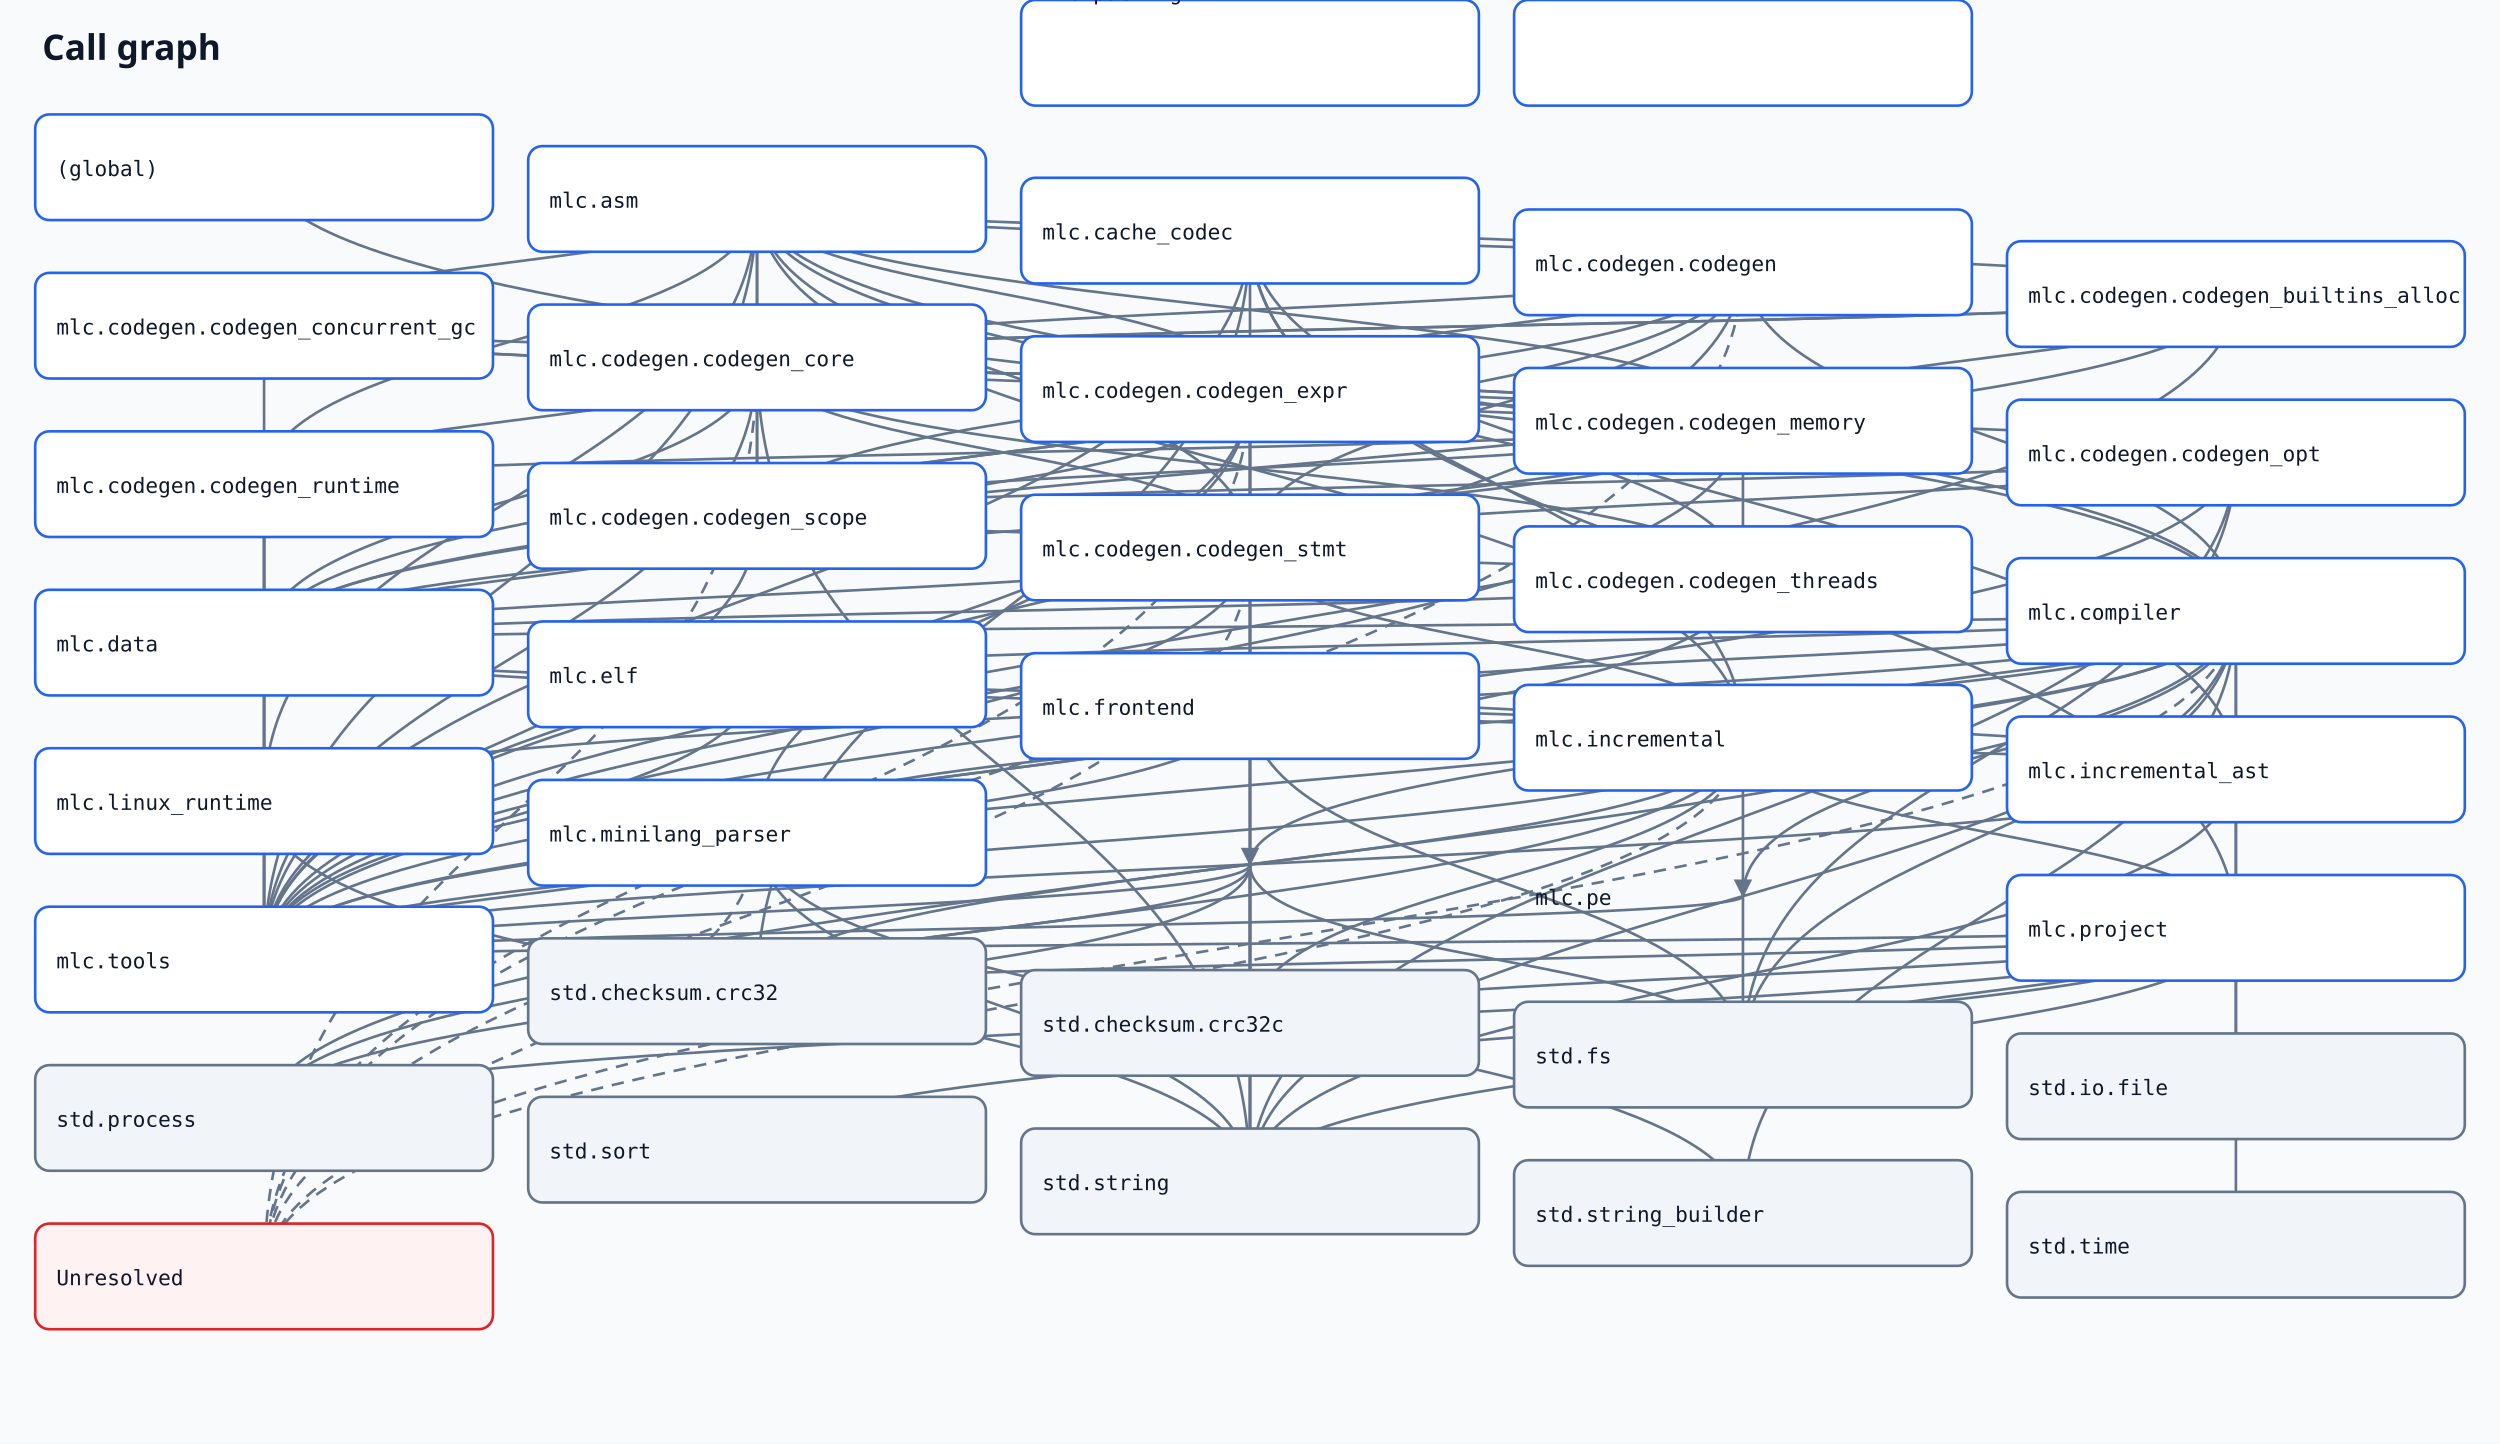
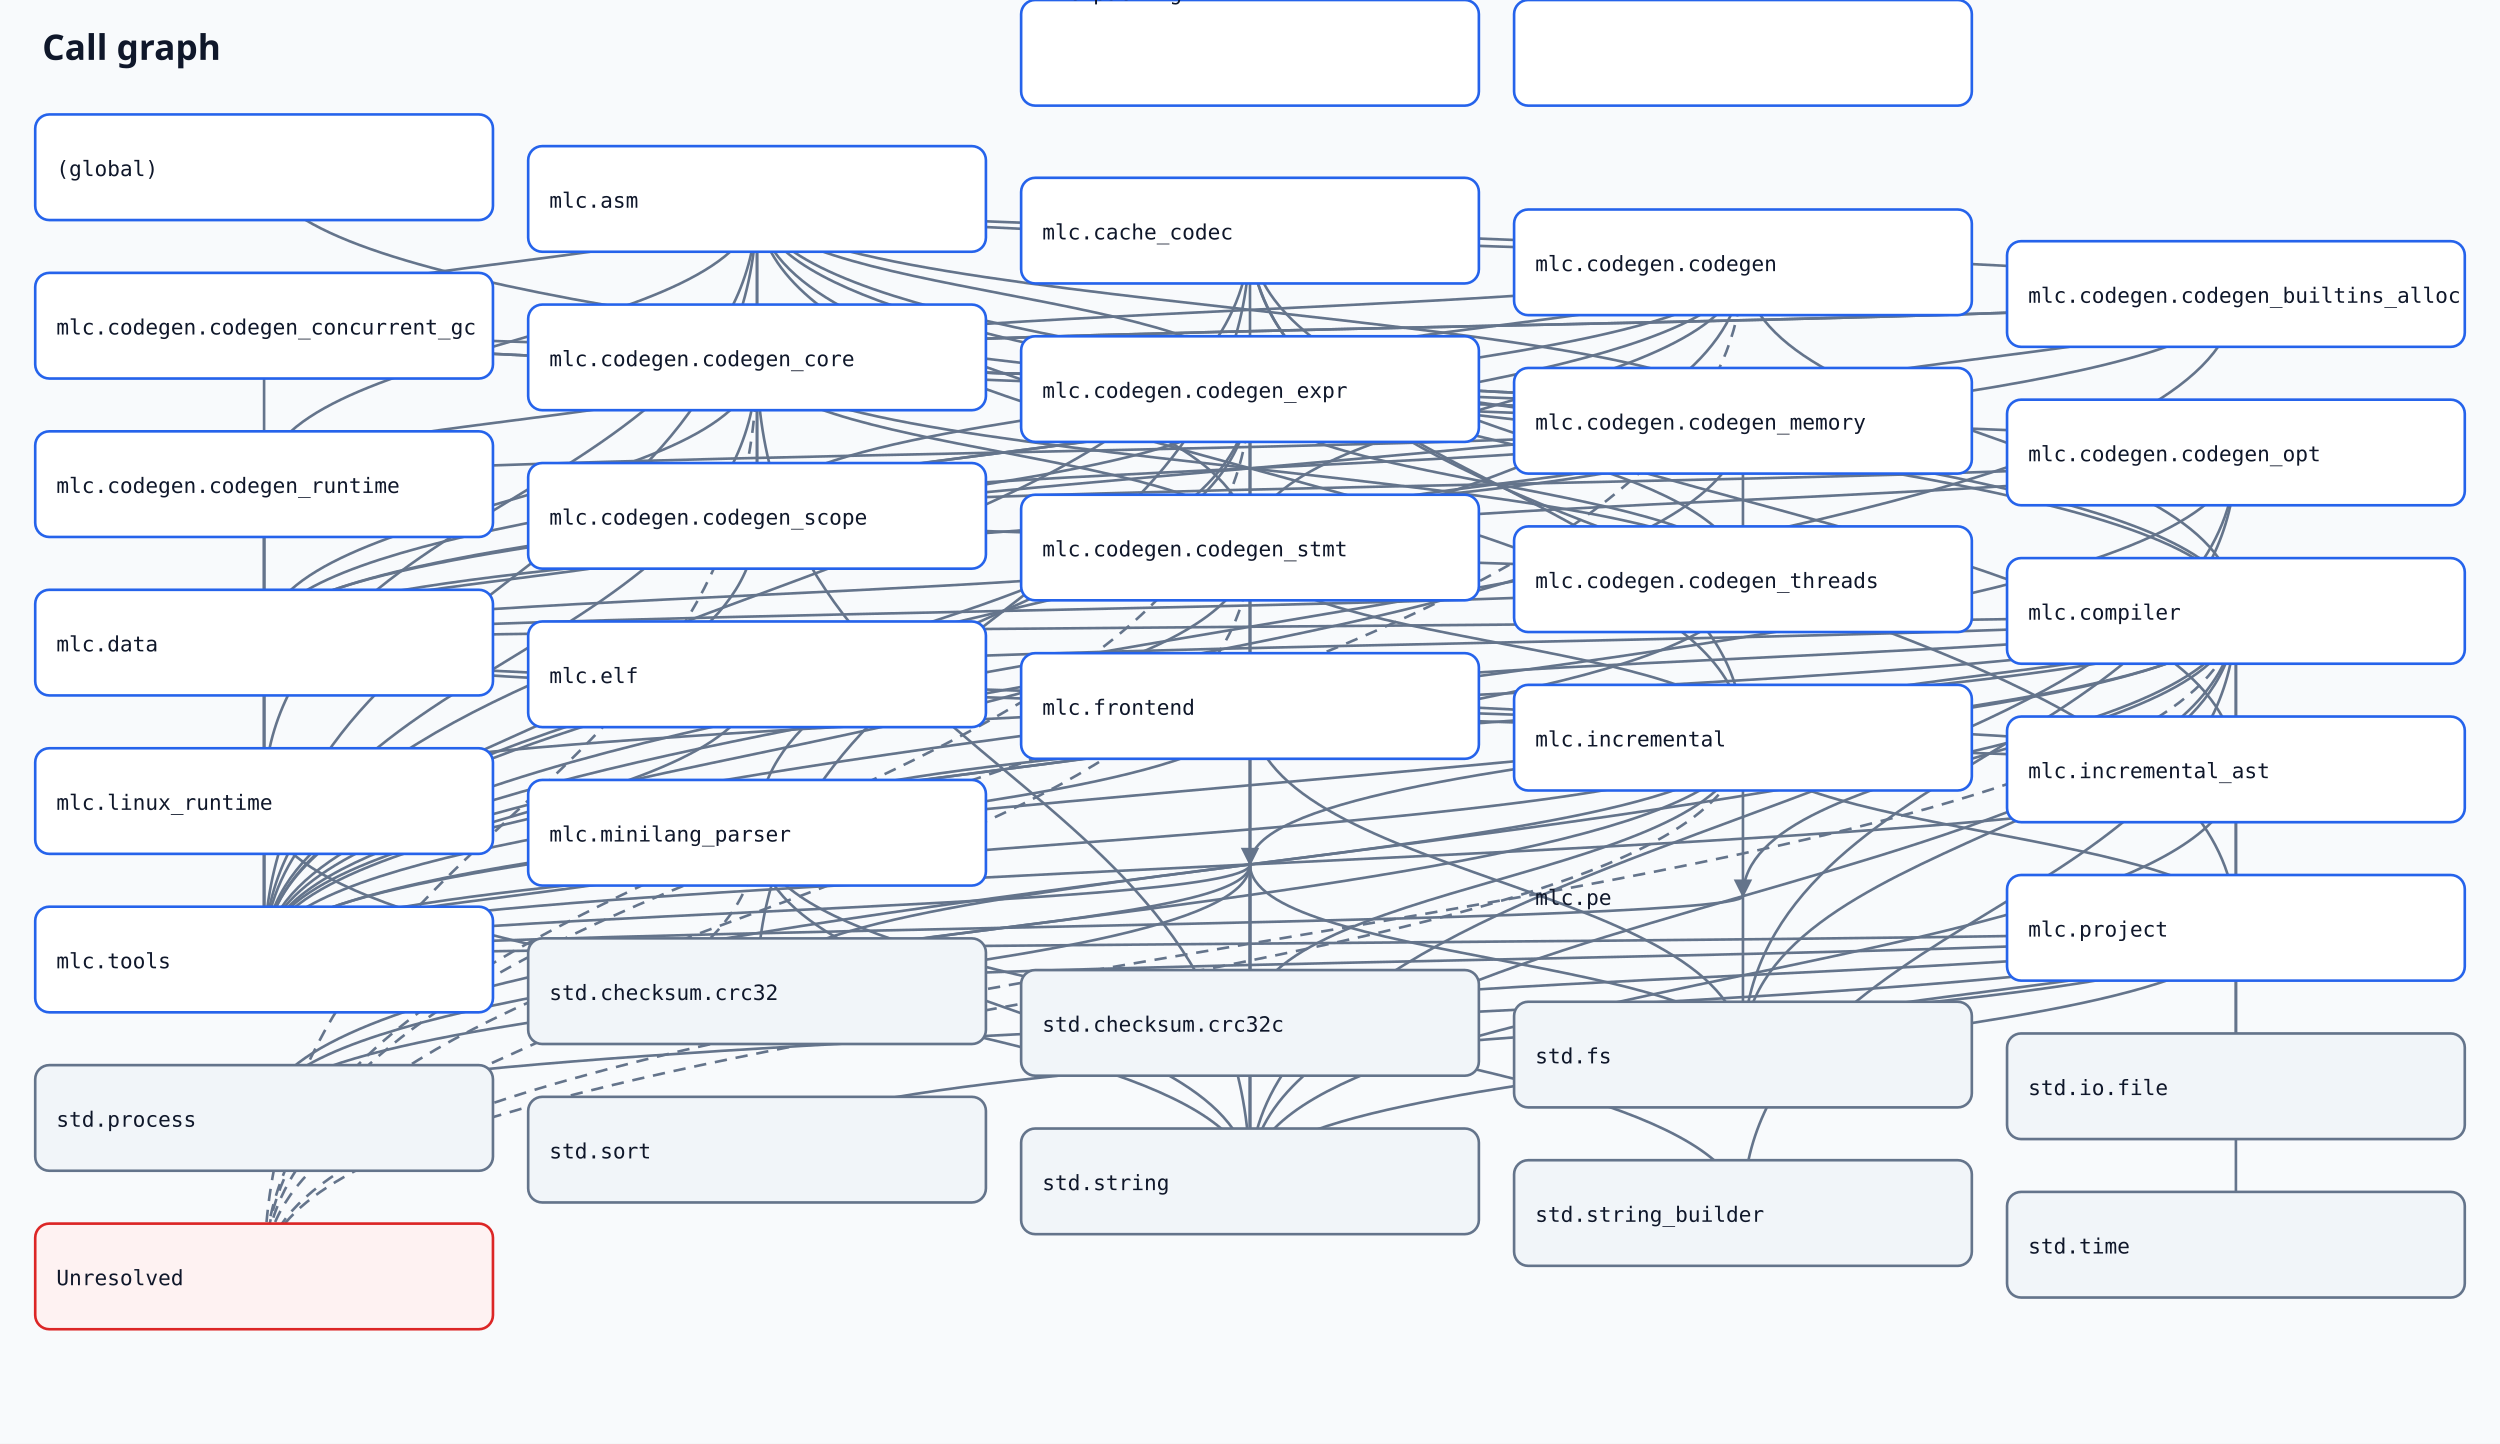
<svg xmlns="http://www.w3.org/2000/svg" width="1420" height="820" viewBox="0 0 1420 820" role="img" aria-labelledby="title desc">
  <defs>
    <marker id="arrow" viewBox="0 0 10 10" refX="9" refY="5" markerWidth="7" markerHeight="7" orient="auto-start-reverse">
      <path d="M 0 0 L 10 5 L 0 10 z" fill="#64748b" />
    </marker>
  </defs>
  <rect width="100%" height="100%" fill="#f8fafc" />
  <text x="24" y="34" font-family="system-ui,sans-serif" font-size="20" font-weight="700" fill="#0f172a">Call graph</text>
  <path d="M 430 113 C 430 329, 150 329, 150 545" fill="none" stroke="#64748b" stroke-width="1.5" marker-end="url(#arrow)" />
  <path d="M 710 131 C 710 338, 150 338, 150 545" fill="none" stroke="#64748b" stroke-width="1.5" marker-end="url(#arrow)" />
  <path d="M 710 131 C 710 329, 1270 329, 1270 527" fill="none" stroke="#64748b" stroke-width="1.5" marker-end="url(#arrow)" />
  <path d="M 710 131 C 710 347, 430 347, 430 563" fill="none" stroke="#64748b" stroke-width="1.5" marker-end="url(#arrow)" />
  <path d="M 710 131 C 710 356, 710 356, 710 581" fill="none" stroke="#64748b" stroke-width="1.5" marker-end="url(#arrow)" />
  <path d="M 990 149 C 990 176, 430 176, 430 203" fill="none" stroke="#64748b" stroke-width="1.5" marker-end="url(#arrow)" />
  <path d="M 990 149 C 990 131, 430 131, 430 113" fill="none" stroke="#64748b" stroke-width="1.5" marker-end="url(#arrow)" />
  <path d="M 990 149 C 990 230, 710 230, 710 311" fill="none" stroke="#64748b" stroke-width="1.5" marker-end="url(#arrow)" />
  <path d="M 990 149 C 990 347, 150 347, 150 545" fill="none" stroke="#64748b" stroke-width="1.5" marker-end="url(#arrow)" />
  <path d="M 990 149 C 990 257, 150 257, 150 365" fill="none" stroke="#64748b" stroke-width="1.5" marker-end="url(#arrow)" />
  <path d="M 990 149 C 990 437, 150 437, 150 725" fill="none" stroke="#64748b" stroke-width="1.5" stroke-dasharray="7 5" marker-end="url(#arrow)" />
  <path d="M 990 149 C 990 185, 710 185, 710 221" fill="none" stroke="#64748b" stroke-width="1.5" marker-end="url(#arrow)" />
  <path d="M 990 149 C 990 221, 430 221, 430 293" fill="none" stroke="#64748b" stroke-width="1.5" marker-end="url(#arrow)" />
  <path d="M 1270 167 C 1270 140, 430 140, 430 113" fill="none" stroke="#64748b" stroke-width="1.5" marker-end="url(#arrow)" />
  <path d="M 1270 167 C 1270 266, 150 266, 150 365" fill="none" stroke="#64748b" stroke-width="1.5" marker-end="url(#arrow)" />
  <path d="M 1270 167 C 1270 203, 990 203, 990 239" fill="none" stroke="#64748b" stroke-width="1.5" marker-end="url(#arrow)" />
  <path d="M 1270 167 C 1270 356, 150 356, 150 545" fill="none" stroke="#64748b" stroke-width="1.5" marker-end="url(#arrow)" />
  <path d="M 1270 167 C 1270 185, 430 185, 430 203" fill="none" stroke="#64748b" stroke-width="1.5" marker-end="url(#arrow)" />
  <path d="M 150 185 C 150 149, 430 149, 430 113" fill="none" stroke="#64748b" stroke-width="1.5" marker-end="url(#arrow)" />
  <path d="M 150 185 C 150 212, 990 212, 990 239" fill="none" stroke="#64748b" stroke-width="1.5" marker-end="url(#arrow)" />
  <path d="M 150 185 C 150 275, 150 275, 150 365" fill="none" stroke="#64748b" stroke-width="1.5" marker-end="url(#arrow)" />
  <path d="M 430 203 C 430 437, 710 437, 710 671" fill="none" stroke="#64748b" stroke-width="1.5" marker-end="url(#arrow)" />
  <path d="M 430 203 C 430 374, 150 374, 150 545" fill="none" stroke="#64748b" stroke-width="1.5" marker-end="url(#arrow)" />
  <path d="M 430 203 C 430 158, 430 158, 430 113" fill="none" stroke="#64748b" stroke-width="1.5" marker-end="url(#arrow)" />
  <path d="M 430 203 C 430 194, 150 194, 150 185" fill="none" stroke="#64748b" stroke-width="1.5" marker-end="url(#arrow)" />
  <path d="M 430 203 C 430 221, 990 221, 990 239" fill="none" stroke="#64748b" stroke-width="1.5" marker-end="url(#arrow)" />
  <path d="M 430 203 C 430 239, 150 239, 150 275" fill="none" stroke="#64748b" stroke-width="1.5" marker-end="url(#arrow)" />
  <path d="M 430 203 C 430 266, 990 266, 990 329" fill="none" stroke="#64748b" stroke-width="1.5" marker-end="url(#arrow)" />
  <path d="M 430 203 C 430 185, 1270 185, 1270 167" fill="none" stroke="#64748b" stroke-width="1.5" marker-end="url(#arrow)" />
  <path d="M 430 203 C 430 284, 150 284, 150 365" fill="none" stroke="#64748b" stroke-width="1.5" marker-end="url(#arrow)" />
  <path d="M 430 203 C 430 464, 150 464, 150 725" fill="none" stroke="#64748b" stroke-width="1.5" stroke-dasharray="7 5" marker-end="url(#arrow)" />
  <path d="M 430 203 C 430 248, 430 248, 430 293" fill="none" stroke="#64748b" stroke-width="1.5" marker-end="url(#arrow)" />
  <path d="M 710 221 C 710 446, 710 446, 710 671" fill="none" stroke="#64748b" stroke-width="1.5" marker-end="url(#arrow)" />
  <path d="M 710 221 C 710 383, 150 383, 150 545" fill="none" stroke="#64748b" stroke-width="1.5" marker-end="url(#arrow)" />
+   <path d="M 710 221 C 710 257, 430 257, 430 293" fill="none" stroke="#64748b" stroke-width="1.5" marker-end="url(#arrow)" />
  <path d="M 710 221 C 710 167, 430 167, 430 113" fill="none" stroke="#64748b" stroke-width="1.5" marker-end="url(#arrow)" />
  <path d="M 710 221 C 710 212, 430 212, 430 203" fill="none" stroke="#64748b" stroke-width="1.5" marker-end="url(#arrow)" />
  <path d="M 710 221 C 710 473, 150 473, 150 725" fill="none" stroke="#64748b" stroke-width="1.5" stroke-dasharray="7 5" marker-end="url(#arrow)" />
  <path d="M 710 221 C 710 230, 990 230, 990 239" fill="none" stroke="#64748b" stroke-width="1.5" marker-end="url(#arrow)" />
  <path d="M 710 221 C 710 293, 150 293, 150 365" fill="none" stroke="#64748b" stroke-width="1.5" marker-end="url(#arrow)" />
-   <path d="M 710 221 C 710 257, 430 257, 430 293" fill="none" stroke="#64748b" stroke-width="1.5" marker-end="url(#arrow)" />
+   <path d="M 710 221 C 710 275, 990 275, 990 329" fill="none" stroke="#64748b" stroke-width="1.5" marker-end="url(#arrow)" />
  <path d="M 710 221 C 710 239, 1270 239, 1270 257" fill="none" stroke="#64748b" stroke-width="1.5" marker-end="url(#arrow)" />
  <path d="M 710 221 C 710 347, 430 347, 430 473" fill="none" stroke="#64748b" stroke-width="1.5" marker-end="url(#arrow)" />
  <path d="M 990 239 C 990 176, 430 176, 430 113" fill="none" stroke="#64748b" stroke-width="1.5" marker-end="url(#arrow)" />
  <path d="M 990 239 C 990 302, 150 302, 150 365" fill="none" stroke="#64748b" stroke-width="1.5" marker-end="url(#arrow)" />
  <path d="M 990 239 C 990 212, 150 212, 150 185" fill="none" stroke="#64748b" stroke-width="1.5" marker-end="url(#arrow)" />
  <path d="M 990 239 C 990 392, 150 392, 150 545" fill="none" stroke="#64748b" stroke-width="1.5" marker-end="url(#arrow)" />
  <path d="M 1270 257 C 1270 401, 150 401, 150 545" fill="none" stroke="#64748b" stroke-width="1.5" marker-end="url(#arrow)" />
  <path d="M 1270 257 C 1270 275, 430 275, 430 293" fill="none" stroke="#64748b" stroke-width="1.5" marker-end="url(#arrow)" />
  <path d="M 1270 257 C 1270 428, 990 428, 990 599" fill="none" stroke="#64748b" stroke-width="1.5" marker-end="url(#arrow)" />
  <path d="M 1270 257 C 1270 464, 710 464, 710 671" fill="none" stroke="#64748b" stroke-width="1.5" marker-end="url(#arrow)" />
  <path d="M 150 275 C 150 194, 430 194, 430 113" fill="none" stroke="#64748b" stroke-width="1.5" marker-end="url(#arrow)" />
  <path d="M 150 275 C 150 410, 150 410, 150 545" fill="none" stroke="#64748b" stroke-width="1.5" marker-end="url(#arrow)" />
  <path d="M 150 275 C 150 320, 150 320, 150 365" fill="none" stroke="#64748b" stroke-width="1.5" marker-end="url(#arrow)" />
  <path d="M 150 275 C 150 257, 990 257, 990 239" fill="none" stroke="#64748b" stroke-width="1.5" marker-end="url(#arrow)" />
  <path d="M 430 293 C 430 419, 150 419, 150 545" fill="none" stroke="#64748b" stroke-width="1.5" marker-end="url(#arrow)" />
  <path d="M 430 293 C 430 203, 430 203, 430 113" fill="none" stroke="#64748b" stroke-width="1.5" marker-end="url(#arrow)" />
  <path d="M 430 293 C 430 329, 150 329, 150 365" fill="none" stroke="#64748b" stroke-width="1.5" marker-end="url(#arrow)" />
  <path d="M 430 293 C 430 266, 990 266, 990 239" fill="none" stroke="#64748b" stroke-width="1.5" marker-end="url(#arrow)" />
  <path d="M 710 311 C 710 266, 710 266, 710 221" fill="none" stroke="#64748b" stroke-width="1.5" marker-end="url(#arrow)" />
  <path d="M 710 311 C 710 428, 150 428, 150 545" fill="none" stroke="#64748b" stroke-width="1.5" marker-end="url(#arrow)" />
  <path d="M 710 311 C 710 302, 430 302, 430 293" fill="none" stroke="#64748b" stroke-width="1.5" marker-end="url(#arrow)" />
  <path d="M 710 311 C 710 491, 710 491, 710 671" fill="none" stroke="#64748b" stroke-width="1.5" marker-end="url(#arrow)" />
  <path d="M 710 311 C 710 338, 150 338, 150 365" fill="none" stroke="#64748b" stroke-width="1.5" marker-end="url(#arrow)" />
  <path d="M 710 311 C 710 518, 150 518, 150 725" fill="none" stroke="#64748b" stroke-width="1.5" stroke-dasharray="7 5" marker-end="url(#arrow)" />
  <path d="M 710 311 C 710 212, 430 212, 430 113" fill="none" stroke="#64748b" stroke-width="1.5" marker-end="url(#arrow)" />
  <path d="M 710 311 C 710 257, 430 257, 430 203" fill="none" stroke="#64748b" stroke-width="1.5" marker-end="url(#arrow)" />
  <path d="M 710 311 C 710 320, 990 320, 990 329" fill="none" stroke="#64748b" stroke-width="1.5" marker-end="url(#arrow)" />
  <path d="M 710 311 C 710 275, 990 275, 990 239" fill="none" stroke="#64748b" stroke-width="1.5" marker-end="url(#arrow)" />
  <path d="M 710 311 C 710 284, 1270 284, 1270 257" fill="none" stroke="#64748b" stroke-width="1.5" marker-end="url(#arrow)" />
  <path d="M 710 311 C 710 365, 990 365, 990 419" fill="none" stroke="#64748b" stroke-width="1.5" marker-end="url(#arrow)" />
  <path d="M 990 329 C 990 284, 990 284, 990 239" fill="none" stroke="#64748b" stroke-width="1.5" marker-end="url(#arrow)" />
  <path d="M 990 329 C 990 221, 430 221, 430 113" fill="none" stroke="#64748b" stroke-width="1.5" marker-end="url(#arrow)" />
  <path d="M 990 329 C 990 437, 150 437, 150 545" fill="none" stroke="#64748b" stroke-width="1.5" marker-end="url(#arrow)" />
  <path d="M 990 329 C 990 347, 150 347, 150 365" fill="none" stroke="#64748b" stroke-width="1.5" marker-end="url(#arrow)" />
  <path d="M 1270 347 C 1270 509, 710 509, 710 671" fill="none" stroke="#64748b" stroke-width="1.5" marker-end="url(#arrow)" />
  <path d="M 1270 347 C 1270 446, 150 446, 150 545" fill="none" stroke="#64748b" stroke-width="1.5" marker-end="url(#arrow)" />
  <path d="M 1270 347 C 1270 473, 990 473, 990 599" fill="none" stroke="#64748b" stroke-width="1.5" marker-end="url(#arrow)" />
  <path d="M 1270 347 C 1270 536, 150 536, 150 725" fill="none" stroke="#64748b" stroke-width="1.5" stroke-dasharray="7 5" marker-end="url(#arrow)" />
  <path d="M 1270 347 C 1270 518, 990 518, 990 689" fill="none" stroke="#64748b" stroke-width="1.5" marker-end="url(#arrow)" />
  <path d="M 1270 347 C 1270 410, 430 410, 430 473" fill="none" stroke="#64748b" stroke-width="1.5" marker-end="url(#arrow)" />
  <path d="M 1270 347 C 1270 527, 1270 527, 1270 707" fill="none" stroke="#64748b" stroke-width="1.5" marker-end="url(#arrow)" />
  <path d="M 1270 347 C 1270 428, 990 428, 990 509." fill="none" stroke="#64748b" stroke-width="1.5" marker-end="url(#arrow)" />
  <path d="M 1270 347 C 1270 365, 430 365, 430 383" fill="none" stroke="#64748b" stroke-width="1.5" marker-end="url(#arrow)" />
  <path d="M 1270 347 C 1270 374, 710 374, 710 401" fill="none" stroke="#64748b" stroke-width="1.5" marker-end="url(#arrow)" />
  <path d="M 1270 347 C 1270 230, 430 230, 430 113" fill="none" stroke="#64748b" stroke-width="1.5" marker-end="url(#arrow)" />
  <path d="M 1270 347 C 1270 356, 150 356, 150 365" fill="none" stroke="#64748b" stroke-width="1.5" marker-end="url(#arrow)" />
  <path d="M 1270 347 C 1270 491, 150 491, 150 635" fill="none" stroke="#64748b" stroke-width="1.5" marker-end="url(#arrow)" />
  <path d="M 1270 347 C 1270 248, 990 248, 990 149" fill="none" stroke="#64748b" stroke-width="1.5" marker-end="url(#arrow)" />
  <path d="M 1270 347 C 1270 401, 150 401, 150 455" fill="none" stroke="#64748b" stroke-width="1.5" marker-end="url(#arrow)" />
  <path d="M 1270 347 C 1270 383, 990 383, 990 419" fill="none" stroke="#64748b" stroke-width="1.5" marker-end="url(#arrow)" />
  <path d="M 1270 347 C 1270 419, 710 419, 710 491." fill="none" stroke="#64748b" stroke-width="1.5" marker-end="url(#arrow)" />
  <path d="M 1270 347 C 1270 437, 1270 437, 1270 527" fill="none" stroke="#64748b" stroke-width="1.5" marker-end="url(#arrow)" />
  <path d="M 150 365 C 150 455, 150 455, 150 545" fill="none" stroke="#64748b" stroke-width="1.5" marker-end="url(#arrow)" />
  <path d="M 430 383 C 430 464, 150 464, 150 545" fill="none" stroke="#64748b" stroke-width="1.5" marker-end="url(#arrow)" />
  <path d="M 710 401 C 710 437, 430 437, 430 473" fill="none" stroke="#64748b" stroke-width="1.5" marker-end="url(#arrow)" />
  <path d="M 710 401 C 710 473, 150 473, 150 545" fill="none" stroke="#64748b" stroke-width="1.5" marker-end="url(#arrow)" />
  <path d="M 710 401 C 710 410, 990 410, 990 419" fill="none" stroke="#64748b" stroke-width="1.5" marker-end="url(#arrow)" />
  <path d="M 710 401 C 710 500, 990 500, 990 599" fill="none" stroke="#64748b" stroke-width="1.5" marker-end="url(#arrow)" />
  <path d="M 990 419 C 990 275, 710 275, 710 131" fill="none" stroke="#64748b" stroke-width="1.5" marker-end="url(#arrow)" />
  <path d="M 990 419 C 990 491, 430 491, 430 563" fill="none" stroke="#64748b" stroke-width="1.5" marker-end="url(#arrow)" />
  <path d="M 990 419 C 990 500, 710 500, 710 581" fill="none" stroke="#64748b" stroke-width="1.5" marker-end="url(#arrow)" />
  <path d="M 990 419 C 990 266, 430 266, 430 113" fill="none" stroke="#64748b" stroke-width="1.5" marker-end="url(#arrow)" />
  <path d="M 990 419 C 990 392, 150 392, 150 365" fill="none" stroke="#64748b" stroke-width="1.5" marker-end="url(#arrow)" />
  <path d="M 990 419 C 990 473, 1270 473, 1270 527" fill="none" stroke="#64748b" stroke-width="1.5" marker-end="url(#arrow)" />
  <path d="M 990 419 C 990 482, 150 482, 150 545" fill="none" stroke="#64748b" stroke-width="1.5" marker-end="url(#arrow)" />
  <path d="M 990 419 C 990 509, 990 509, 990 599" fill="none" stroke="#64748b" stroke-width="1.5" marker-end="url(#arrow)" />
  <path d="M 990 419 C 990 527, 150 527, 150 635" fill="none" stroke="#64748b" stroke-width="1.5" marker-end="url(#arrow)" />
  <path d="M 990 419 C 990 428, 1270 428, 1270 437" fill="none" stroke="#64748b" stroke-width="1.5" marker-end="url(#arrow)" />
  <path d="M 990 419 C 990 572, 150 572, 150 725" fill="none" stroke="#64748b" stroke-width="1.5" stroke-dasharray="7 5" marker-end="url(#arrow)" />
  <path d="M 1270 437 C 1270 284, 710 284, 710 131" fill="none" stroke="#64748b" stroke-width="1.5" marker-end="url(#arrow)" />
  <path d="M 1270 437 C 1270 401, 150 401, 150 365" fill="none" stroke="#64748b" stroke-width="1.5" marker-end="url(#arrow)" />
  <path d="M 1270 437 C 1270 491, 150 491, 150 545" fill="none" stroke="#64748b" stroke-width="1.5" marker-end="url(#arrow)" />
  <path d="M 1270 437 C 1270 554, 710 554, 710 671" fill="none" stroke="#64748b" stroke-width="1.5" marker-end="url(#arrow)" />
  <path d="M 150 455 C 150 284, 430 284, 430 113" fill="none" stroke="#64748b" stroke-width="1.5" marker-end="url(#arrow)" />
  <path d="M 150 455 C 150 563, 710 563, 710 671" fill="none" stroke="#64748b" stroke-width="1.5" marker-end="url(#arrow)" />
  <path d="M 150 455 C 150 500, 150 500, 150 545" fill="none" stroke="#64748b" stroke-width="1.5" marker-end="url(#arrow)" />
  <path d="M 150 455 C 150 410, 150 410, 150 365" fill="none" stroke="#64748b" stroke-width="1.5" marker-end="url(#arrow)" />
  <path d="M 430 473 C 430 572, 710 572, 710 671" fill="none" stroke="#64748b" stroke-width="1.5" marker-end="url(#arrow)" />
  <path d="M 430 473 C 430 509, 150 509, 150 545" fill="none" stroke="#64748b" stroke-width="1.5" marker-end="url(#arrow)" />
  <path d="M 430 473 C 430 599, 150 599, 150 725" fill="none" stroke="#64748b" stroke-width="1.5" stroke-dasharray="7 5" marker-end="url(#arrow)" />
  <path d="M 430 473 C 430 581, 990 581, 990 689" fill="none" stroke="#64748b" stroke-width="1.5" marker-end="url(#arrow)" />
  <path d="M 710 491. C 710 545, 990 545, 990 599" fill="none" stroke="#64748b" stroke-width="1.5" marker-end="url(#arrow)" />
  <path d="M 710 491. C 710 518, 150 518, 150 545" fill="none" stroke="#64748b" stroke-width="1.5" marker-end="url(#arrow)" />
  <path d="M 710 491. C 710 527, 430 527, 430 563" fill="none" stroke="#64748b" stroke-width="1.5" marker-end="url(#arrow)" />
  <path d="M 710 491. C 710 563, 150 563, 150 635" fill="none" stroke="#64748b" stroke-width="1.5" marker-end="url(#arrow)" />
  <path d="M 710 491. C 710 581, 710 581, 710 671" fill="none" stroke="#64748b" stroke-width="1.5" marker-end="url(#arrow)" />
  <path d="M 990 509. C 990 527, 150 527, 150 545" fill="none" stroke="#64748b" stroke-width="1.5" marker-end="url(#arrow)" />
  <path d="M 1270 527 C 1270 599, 710 599, 710 671" fill="none" stroke="#64748b" stroke-width="1.5" marker-end="url(#arrow)" />
  <path d="M 1270 527 C 1270 536, 150 536, 150 545" fill="none" stroke="#64748b" stroke-width="1.5" marker-end="url(#arrow)" />
  <path d="M 1270 527 C 1270 563, 990 563, 990 599" fill="none" stroke="#64748b" stroke-width="1.5" marker-end="url(#arrow)" />
  <path d="M 1270 527 C 1270 545, 430 545, 430 563" fill="none" stroke="#64748b" stroke-width="1.5" marker-end="url(#arrow)" />
  <path d="M 1270 527 C 1270 554, 710 554, 710 581" fill="none" stroke="#64748b" stroke-width="1.5" marker-end="url(#arrow)" />
  <path d="M 1270 527 C 1270 572, 1270 572, 1270 617" fill="none" stroke="#64748b" stroke-width="1.5" marker-end="url(#arrow)" />
  <path d="M 1270 527 C 1270 581, 150 581, 150 635" fill="none" stroke="#64748b" stroke-width="1.5" marker-end="url(#arrow)" />
  <path d="M 1270 527 C 1270 590, 430 590, 430 653" fill="none" stroke="#64748b" stroke-width="1.5" marker-end="url(#arrow)" />
  <path d="M 150 95 C 150 221, 1270 221, 1270 347" fill="none" stroke="#64748b" stroke-width="1.5" marker-end="url(#arrow)" />
  <g>
    <rect x="20" y="65" width="260" height="60" rx="8" fill="#ffffff" stroke="#2563eb" stroke-width="1.5" />
    <text x="32" y="100" font-family="ui-monospace,monospace" font-size="12" fill="#0f172a">(global)</text>
  </g>
  <g>
    <rect x="300" y="83" width="260" height="60" rx="8" fill="#ffffff" stroke="#2563eb" stroke-width="1.5" />
    <text x="312" y="118" font-family="ui-monospace,monospace" font-size="12" fill="#0f172a">mlc.asm</text>
  </g>
  <g>
    <rect x="580" y="101" width="260" height="60" rx="8" fill="#ffffff" stroke="#2563eb" stroke-width="1.5" />
    <text x="592" y="136" font-family="ui-monospace,monospace" font-size="12" fill="#0f172a">mlc.cache_codec</text>
  </g>
  <g>
    <rect x="860" y="119" width="260" height="60" rx="8" fill="#ffffff" stroke="#2563eb" stroke-width="1.5" />
    <text x="872" y="154" font-family="ui-monospace,monospace" font-size="12" fill="#0f172a">mlc.codegen.codegen</text>
  </g>
  <g>
    <rect x="1140" y="137" width="260" height="60" rx="8" fill="#ffffff" stroke="#2563eb" stroke-width="1.5" />
    <text x="1152" y="172" font-family="ui-monospace,monospace" font-size="12" fill="#0f172a">mlc.codegen.codegen_builtins_alloc</text>
  </g>
  <g>
    <rect x="20" y="155" width="260" height="60" rx="8" fill="#ffffff" stroke="#2563eb" stroke-width="1.5" />
    <text x="32" y="190" font-family="ui-monospace,monospace" font-size="12" fill="#0f172a">mlc.codegen.codegen_concurrent_gc</text>
  </g>
  <g>
    <rect x="300" y="173" width="260" height="60" rx="8" fill="#ffffff" stroke="#2563eb" stroke-width="1.5" />
    <text x="312" y="208" font-family="ui-monospace,monospace" font-size="12" fill="#0f172a">mlc.codegen.codegen_core</text>
  </g>
  <g>
    <rect x="580" y="191" width="260" height="60" rx="8" fill="#ffffff" stroke="#2563eb" stroke-width="1.5" />
    <text x="592" y="226" font-family="ui-monospace,monospace" font-size="12" fill="#0f172a">mlc.codegen.codegen_expr</text>
  </g>
  <g>
    <rect x="860" y="209" width="260" height="60" rx="8" fill="#ffffff" stroke="#2563eb" stroke-width="1.5" />
    <text x="872" y="244" font-family="ui-monospace,monospace" font-size="12" fill="#0f172a">mlc.codegen.codegen_memory</text>
  </g>
  <g>
    <rect x="1140" y="227" width="260" height="60" rx="8" fill="#ffffff" stroke="#2563eb" stroke-width="1.5" />
    <text x="1152" y="262" font-family="ui-monospace,monospace" font-size="12" fill="#0f172a">mlc.codegen.codegen_opt</text>
  </g>
  <g>
    <rect x="20" y="245" width="260" height="60" rx="8" fill="#ffffff" stroke="#2563eb" stroke-width="1.5" />
    <text x="32" y="280" font-family="ui-monospace,monospace" font-size="12" fill="#0f172a">mlc.codegen.codegen_runtime</text>
  </g>
  <g>
    <rect x="300" y="263" width="260" height="60" rx="8" fill="#ffffff" stroke="#2563eb" stroke-width="1.5" />
    <text x="312" y="298" font-family="ui-monospace,monospace" font-size="12" fill="#0f172a">mlc.codegen.codegen_scope</text>
  </g>
  <g>
    <rect x="580" y="281" width="260" height="60" rx="8" fill="#ffffff" stroke="#2563eb" stroke-width="1.5" />
    <text x="592" y="316" font-family="ui-monospace,monospace" font-size="12" fill="#0f172a">mlc.codegen.codegen_stmt</text>
  </g>
  <g>
    <rect x="860" y="299" width="260" height="60" rx="8" fill="#ffffff" stroke="#2563eb" stroke-width="1.5" />
    <text x="872" y="334" font-family="ui-monospace,monospace" font-size="12" fill="#0f172a">mlc.codegen.codegen_threads</text>
  </g>
  <g>
    <rect x="1140" y="317" width="260" height="60" rx="8" fill="#ffffff" stroke="#2563eb" stroke-width="1.5" />
    <text x="1152" y="352" font-family="ui-monospace,monospace" font-size="12" fill="#0f172a">mlc.compiler</text>
  </g>
  <g>
    <rect x="20" y="335" width="260" height="60" rx="8" fill="#ffffff" stroke="#2563eb" stroke-width="1.5" />
    <text x="32" y="370" font-family="ui-monospace,monospace" font-size="12" fill="#0f172a">mlc.data</text>
  </g>
  <g>
    <rect x="300" y="353" width="260" height="60" rx="8" fill="#ffffff" stroke="#2563eb" stroke-width="1.5" />
    <text x="312" y="388" font-family="ui-monospace,monospace" font-size="12" fill="#0f172a">mlc.elf</text>
  </g>
  <g>
    <rect x="580" y="371" width="260" height="60" rx="8" fill="#ffffff" stroke="#2563eb" stroke-width="1.5" />
    <text x="592" y="406" font-family="ui-monospace,monospace" font-size="12" fill="#0f172a">mlc.frontend</text>
  </g>
  <g>
    <rect x="860" y="389" width="260" height="60" rx="8" fill="#ffffff" stroke="#2563eb" stroke-width="1.5" />
    <text x="872" y="424" font-family="ui-monospace,monospace" font-size="12" fill="#0f172a">mlc.incremental</text>
  </g>
  <g>
    <rect x="1140" y="407" width="260" height="60" rx="8" fill="#ffffff" stroke="#2563eb" stroke-width="1.5" />
    <text x="1152" y="442" font-family="ui-monospace,monospace" font-size="12" fill="#0f172a">mlc.incremental_ast</text>
  </g>
  <g>
    <rect x="20" y="425" width="260" height="60" rx="8" fill="#ffffff" stroke="#2563eb" stroke-width="1.5" />
    <text x="32" y="460" font-family="ui-monospace,monospace" font-size="12" fill="#0f172a">mlc.linux_runtime</text>
  </g>
  <g>
    <rect x="300" y="443" width="260" height="60" rx="8" fill="#ffffff" stroke="#2563eb" stroke-width="1.5" />
    <text x="312" y="478" font-family="ui-monospace,monospace" font-size="12" fill="#0f172a">mlc.minilang_parser</text>
  </g>
  <g>
    <rect x="580" y="461." width="260" height="60" rx="8" fill="#ffffff" stroke="#2563eb" stroke-width="1.5" />
    <text x="592" y="496." font-family="ui-monospace,monospace" font-size="12" fill="#0f172a">mlc.packing</text>
  </g>
  <g>
    <rect x="860" y="479." width="260" height="60" rx="8" fill="#ffffff" stroke="#2563eb" stroke-width="1.5" />
    <text x="872" y="514" font-family="ui-monospace,monospace" font-size="12" fill="#0f172a">mlc.pe</text>
  </g>
  <g>
    <rect x="1140" y="497" width="260" height="60" rx="8" fill="#ffffff" stroke="#2563eb" stroke-width="1.5" />
    <text x="1152" y="532" font-family="ui-monospace,monospace" font-size="12" fill="#0f172a">mlc.project</text>
  </g>
  <g>
    <rect x="20" y="515" width="260" height="60" rx="8" fill="#ffffff" stroke="#2563eb" stroke-width="1.5" />
    <text x="32" y="550" font-family="ui-monospace,monospace" font-size="12" fill="#0f172a">mlc.tools</text>
  </g>
  <g>
    <rect x="300" y="533" width="260" height="60" rx="8" fill="#f1f5f9" stroke="#64748b" stroke-width="1.5" />
    <text x="312" y="568" font-family="ui-monospace,monospace" font-size="12" fill="#0f172a">std.checksum.crc32</text>
  </g>
  <g>
    <rect x="580" y="551" width="260" height="60" rx="8" fill="#f1f5f9" stroke="#64748b" stroke-width="1.5" />
    <text x="592" y="586" font-family="ui-monospace,monospace" font-size="12" fill="#0f172a">std.checksum.crc32c</text>
  </g>
  <g>
    <rect x="860" y="569" width="260" height="60" rx="8" fill="#f1f5f9" stroke="#64748b" stroke-width="1.5" />
    <text x="872" y="604" font-family="ui-monospace,monospace" font-size="12" fill="#0f172a">std.fs</text>
  </g>
  <g>
    <rect x="1140" y="587" width="260" height="60" rx="8" fill="#f1f5f9" stroke="#64748b" stroke-width="1.5" />
    <text x="1152" y="622" font-family="ui-monospace,monospace" font-size="12" fill="#0f172a">std.io.file</text>
  </g>
  <g>
    <rect x="20" y="605" width="260" height="60" rx="8" fill="#f1f5f9" stroke="#64748b" stroke-width="1.5" />
    <text x="32" y="640" font-family="ui-monospace,monospace" font-size="12" fill="#0f172a">std.process</text>
  </g>
  <g>
    <rect x="300" y="623" width="260" height="60" rx="8" fill="#f1f5f9" stroke="#64748b" stroke-width="1.5" />
    <text x="312" y="658" font-family="ui-monospace,monospace" font-size="12" fill="#0f172a">std.sort</text>
  </g>
  <g>
    <rect x="580" y="641" width="260" height="60" rx="8" fill="#f1f5f9" stroke="#64748b" stroke-width="1.5" />
    <text x="592" y="676" font-family="ui-monospace,monospace" font-size="12" fill="#0f172a">std.string</text>
  </g>
  <g>
    <rect x="860" y="659" width="260" height="60" rx="8" fill="#f1f5f9" stroke="#64748b" stroke-width="1.5" />
    <text x="872" y="694" font-family="ui-monospace,monospace" font-size="12" fill="#0f172a">std.string_builder</text>
  </g>
  <g>
    <rect x="1140" y="677" width="260" height="60" rx="8" fill="#f1f5f9" stroke="#64748b" stroke-width="1.5" />
    <text x="1152" y="712" font-family="ui-monospace,monospace" font-size="12" fill="#0f172a">std.time</text>
  </g>
  <g>
    <rect x="20" y="695" width="260" height="60" rx="8" fill="#fef2f2" stroke="#dc2626" stroke-width="1.5" />
    <text x="32" y="730" font-family="ui-monospace,monospace" font-size="12" fill="#0f172a">Unresolved</text>
  </g>
</svg>
